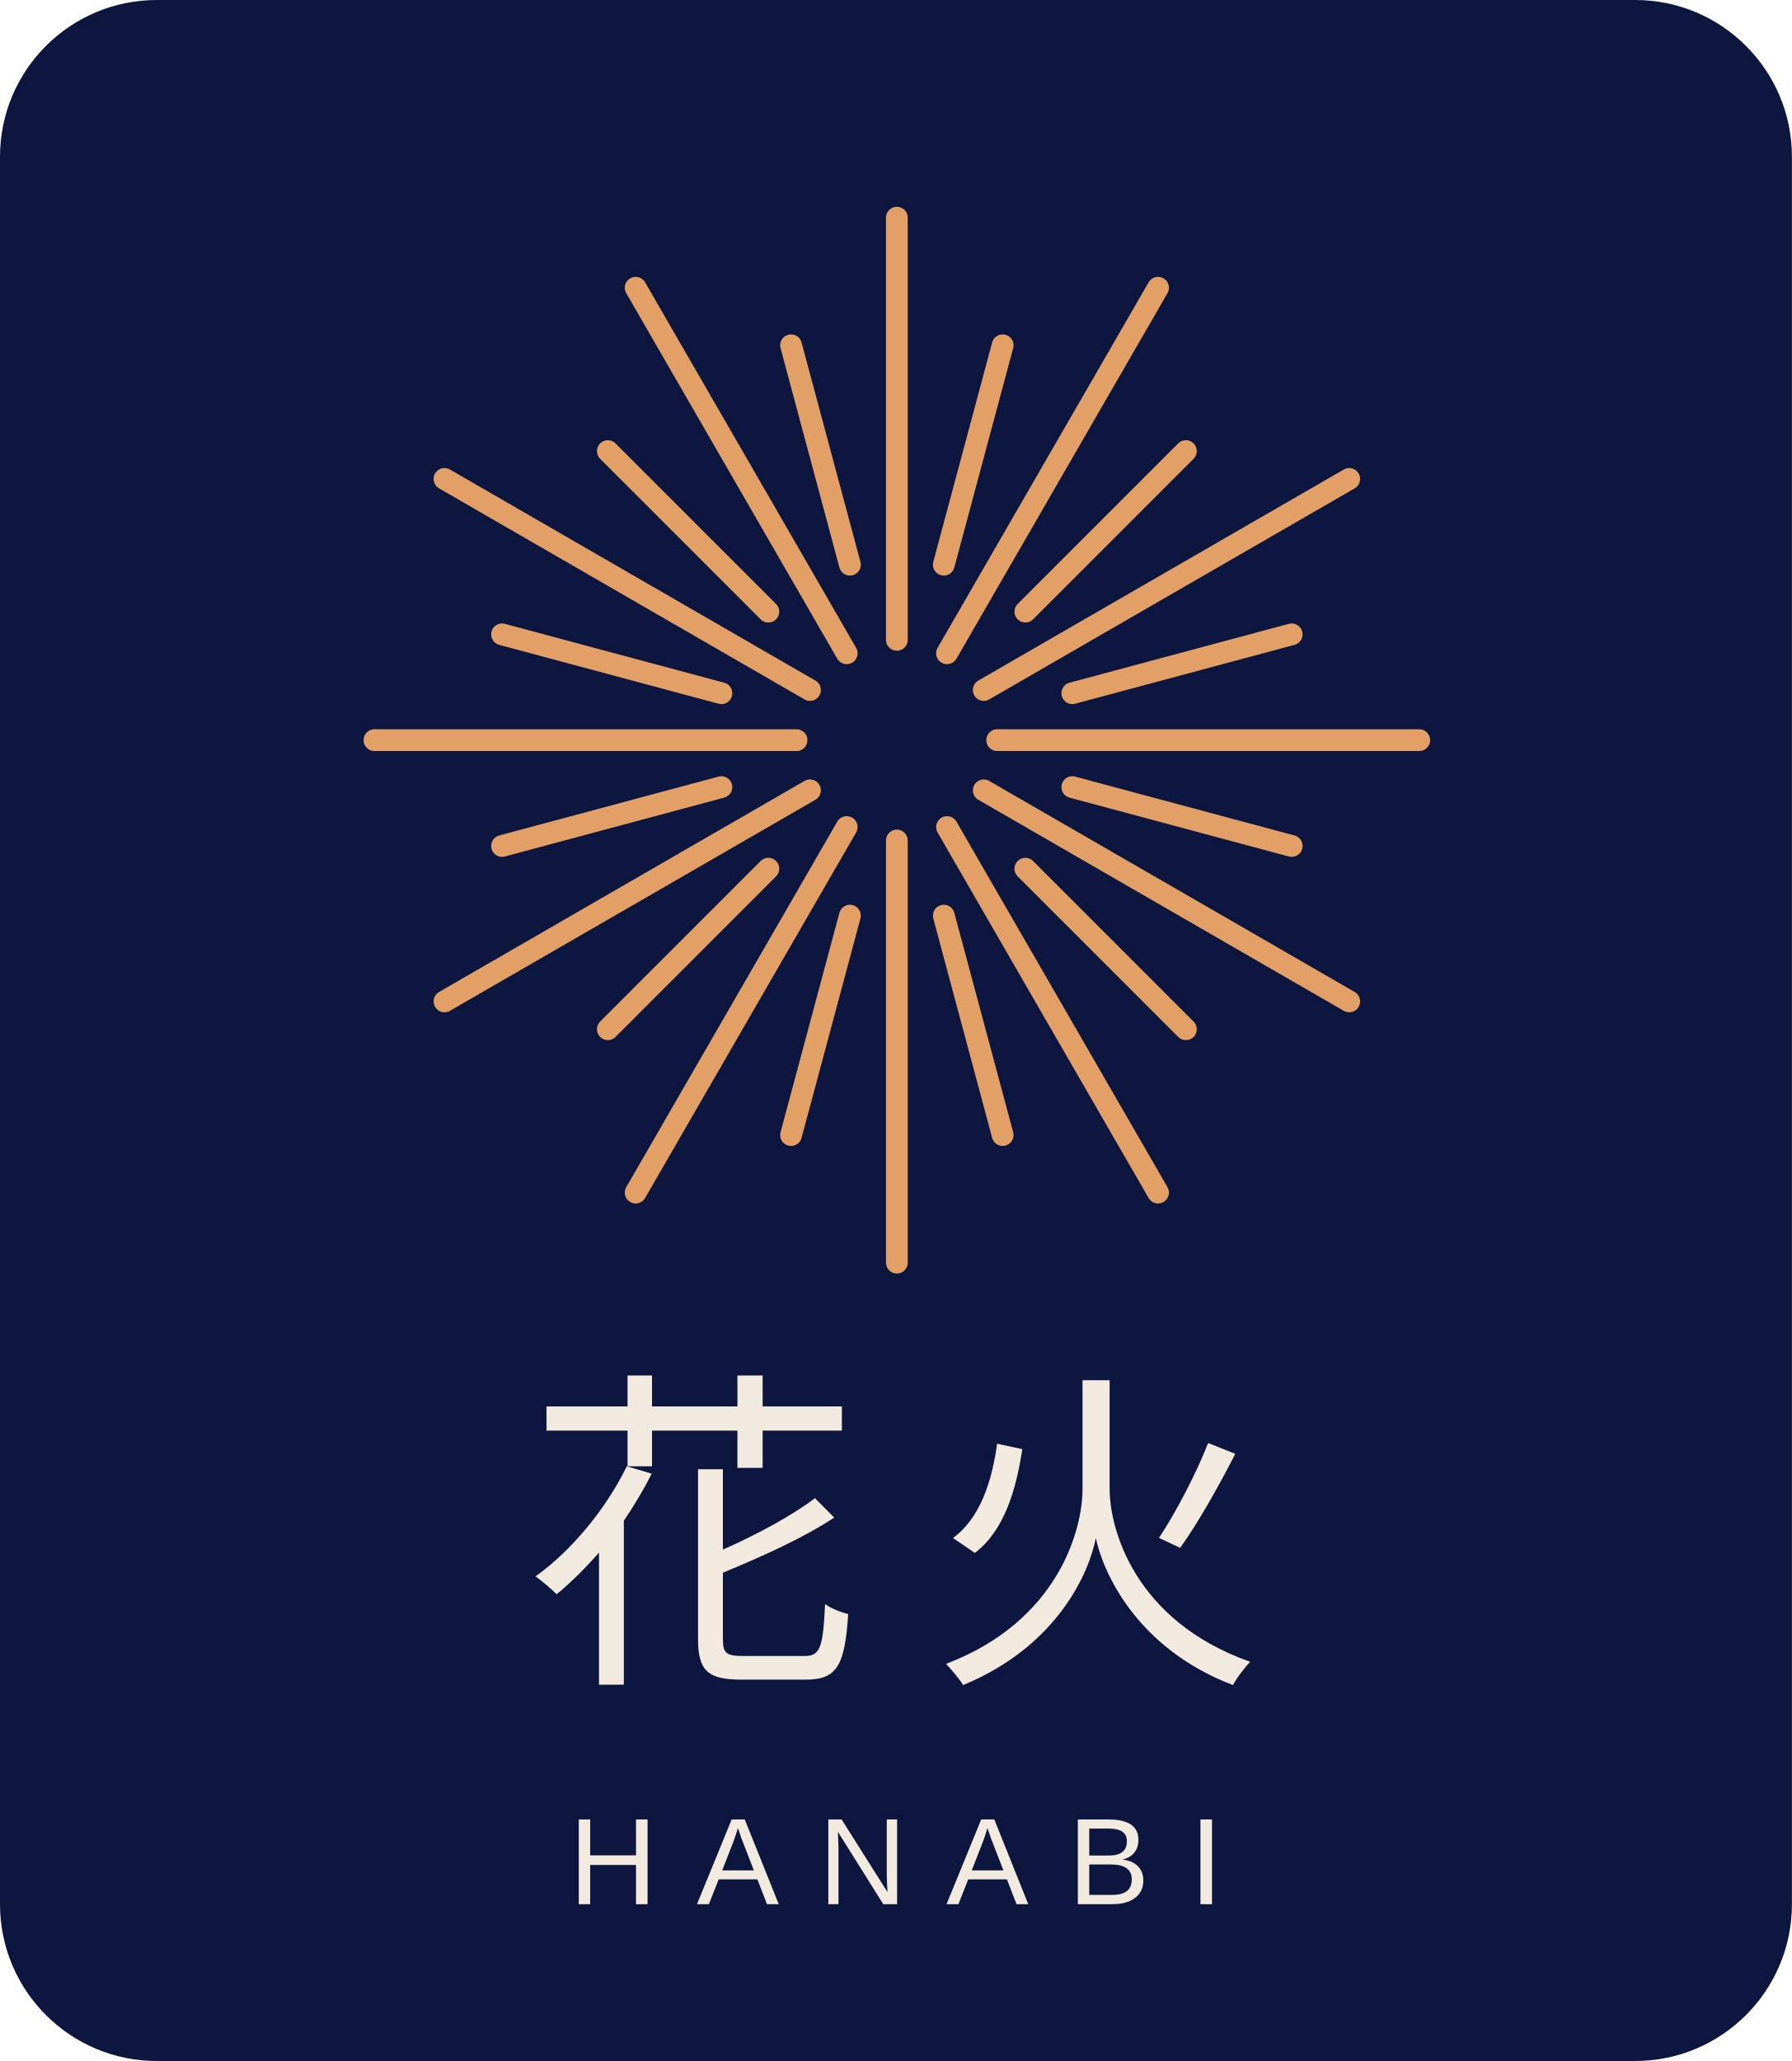
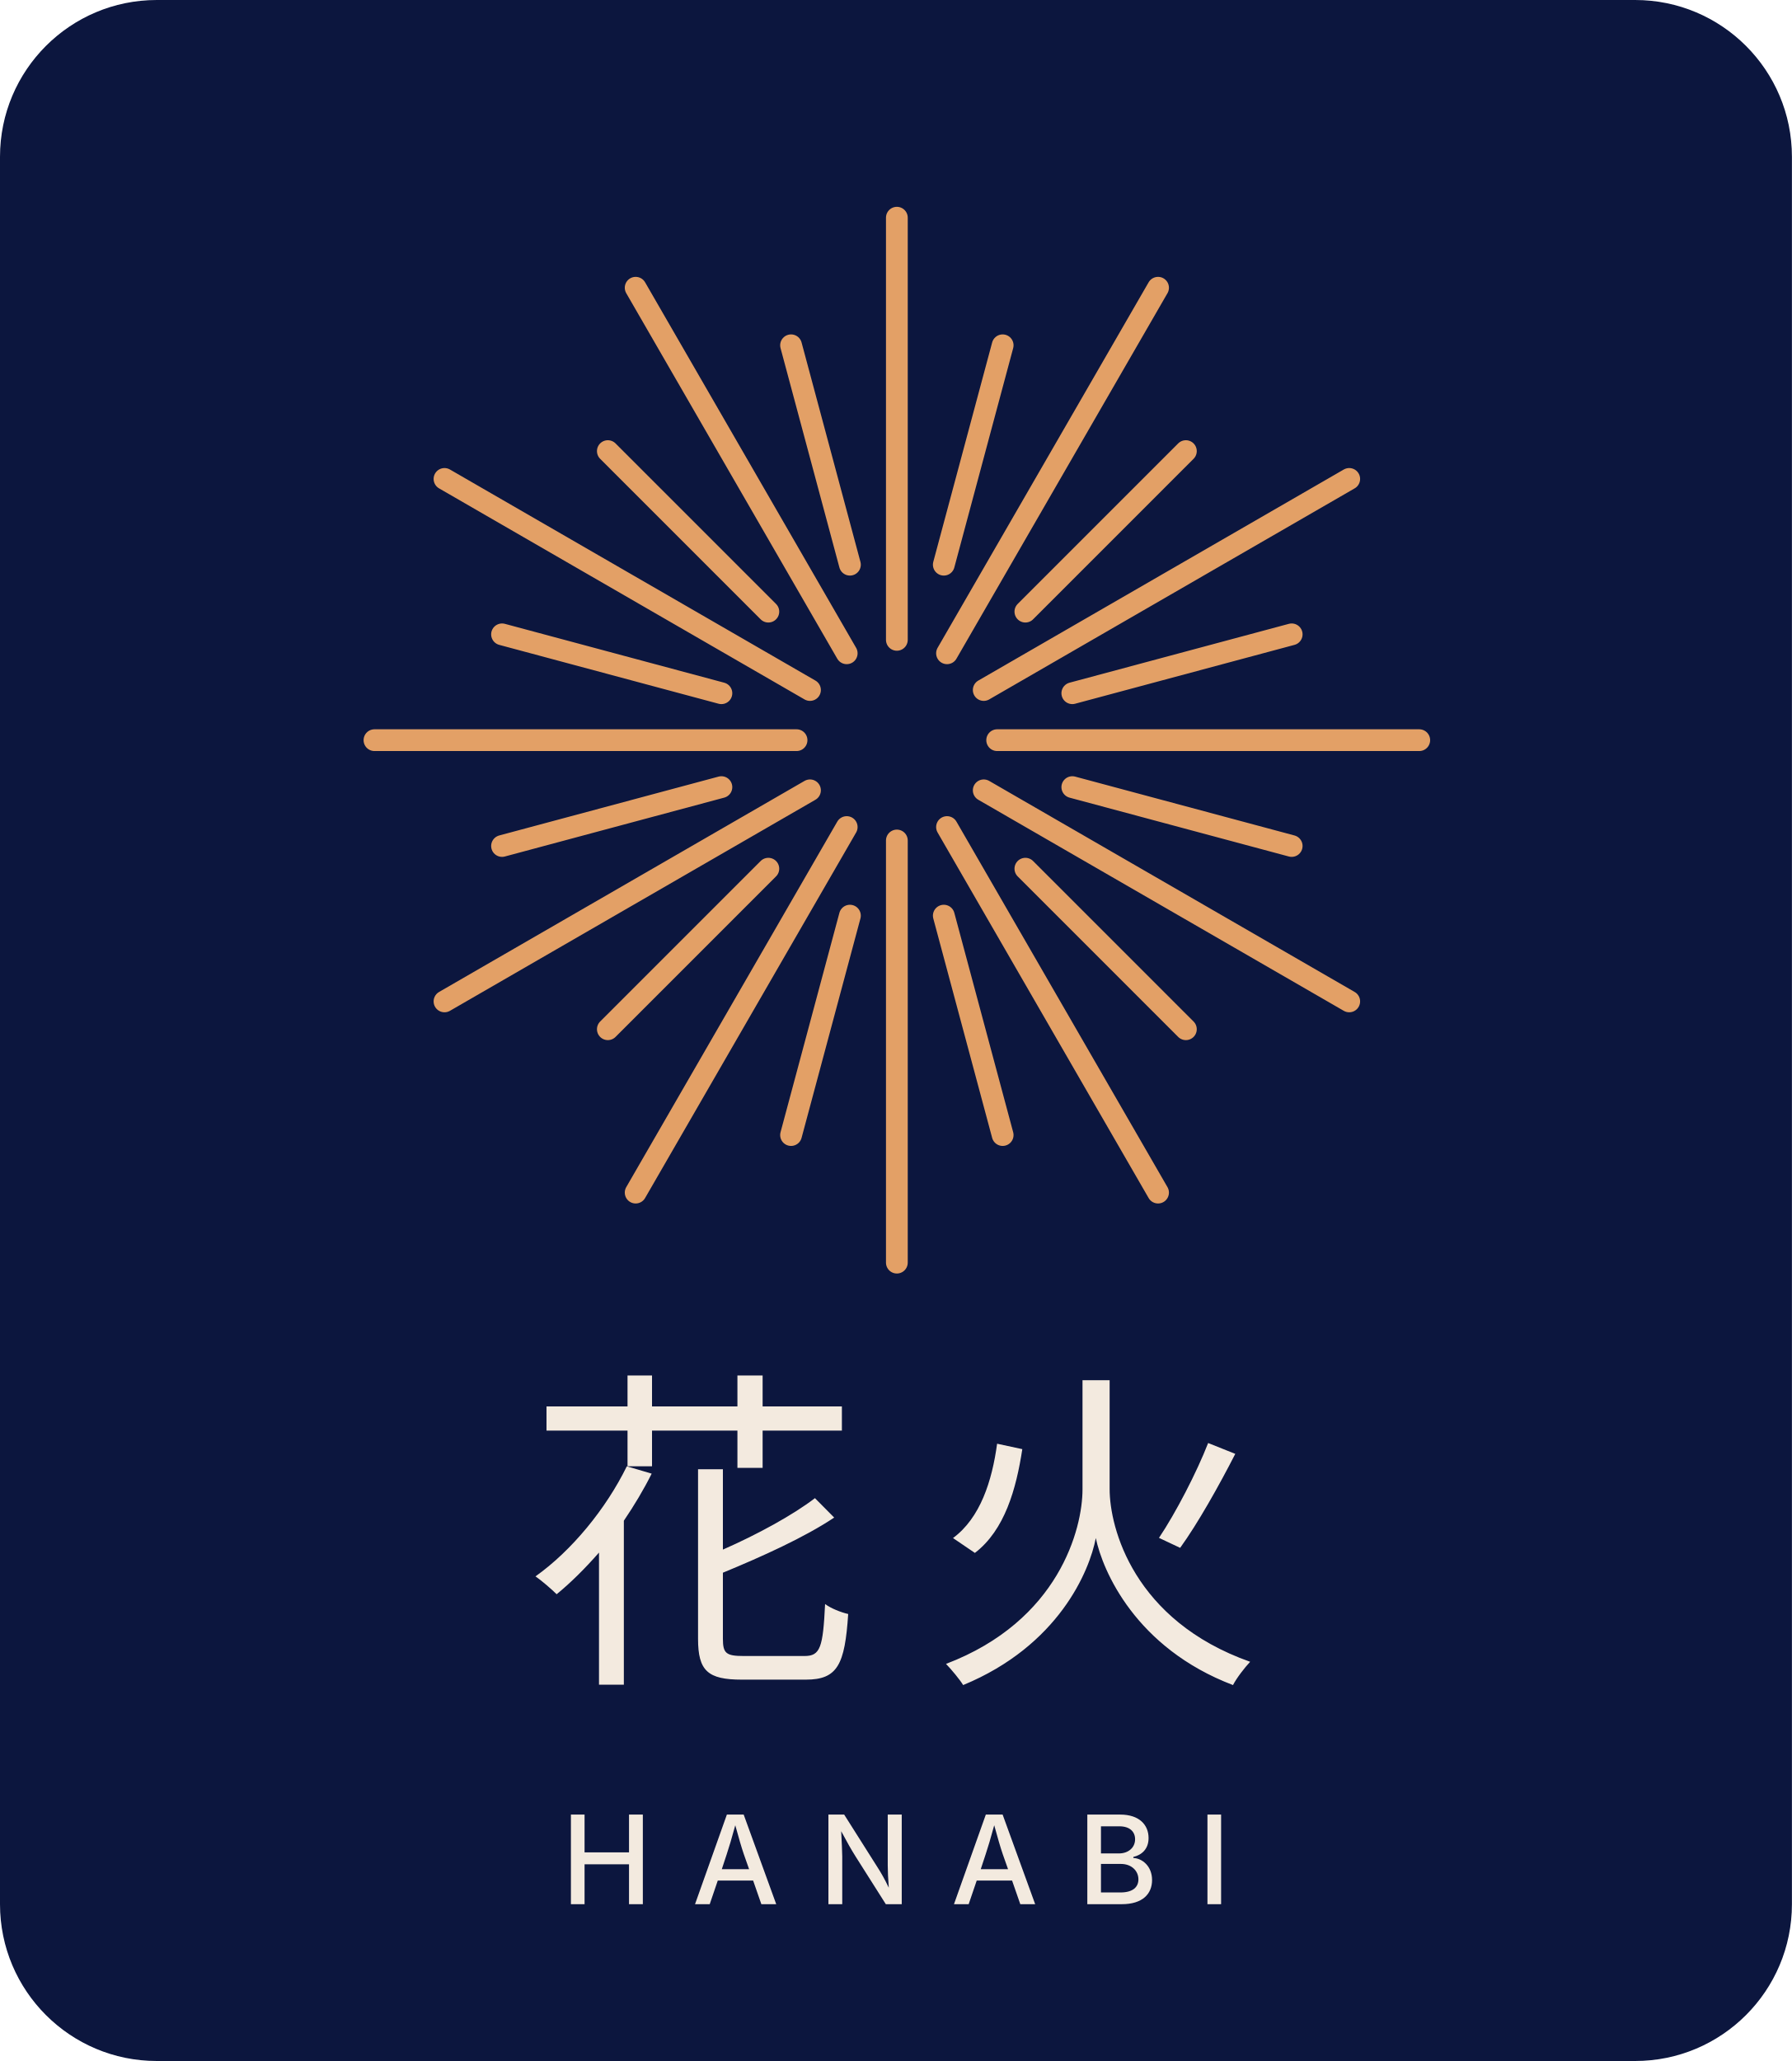
<svg xmlns="http://www.w3.org/2000/svg" viewBox="0 0 160 184" role="img" aria-label="花火 HANABI">
  <rect width="160" height="184" rx="14" fill="#0c163e" />
  <g transform="translate(26 12) scale(1.69)">
    <path d="M32.00 26.70L32.00 4.40M34.48 22.73L37.59 11.14M34.65 27.41L45.80 8.10M38.79 25.21L47.27 16.73M36.59 29.35L55.90 18.20M41.27 29.52L52.86 26.41M37.30 32.00L59.60 32.00M41.27 34.48L52.86 37.59M36.59 34.65L55.90 45.80M38.79 38.79L47.27 47.27M34.65 36.59L45.80 55.90M34.48 41.27L37.59 52.86M32.00 37.30L32.00 59.60M29.52 41.27L26.41 52.86M29.35 36.59L18.20 55.90M25.21 38.79L16.73 47.27M27.41 34.65L8.10 45.80M22.73 34.48L11.14 37.59M26.70 32.00L4.40 32.00M22.73 29.52L11.14 26.41M27.41 29.35L8.10 18.20M25.21 25.21L16.73 16.73M29.35 27.41L18.20 8.10M29.52 22.73L26.41 11.14" stroke="#e3a066" stroke-width="1.15" stroke-linecap="round" fill="none" />
  </g>
-   <text x="80" y="148" text-anchor="middle" fill="#f3eadf" font-family="'Yu Gothic UI', 'Yu Gothic', 'Hiragino Sans', 'Noto Sans JP', 'Noto Sans CJK JP', sans-serif" font-weight="300" font-size="30" letter-spacing="6">花火</text>
-   <text x="80" y="170" text-anchor="middle" fill="#f3eadf" font-family="'Segoe UI', 'Helvetica Neue', Arial, sans-serif" font-weight="500" font-size="11" letter-spacing="3.5">HANABI</text>
+   <text x="80" y="148" text-anchor="middle" fill="#f3eadf" font-family="system-ui, -apple-system, 'Hiragino Sans', 'Yu Gothic UI', 'Meiryo', sans-serif" font-weight="400" font-size="30" letter-spacing="6">花火</text>
+   <text x="80" y="170" text-anchor="middle" fill="#f3eadf" font-family="system-ui, -apple-system, 'Hiragino Sans', 'Yu Gothic UI', 'Meiryo', sans-serif" font-weight="500" font-size="11" letter-spacing="3.5">HANABI</text>
</svg>
